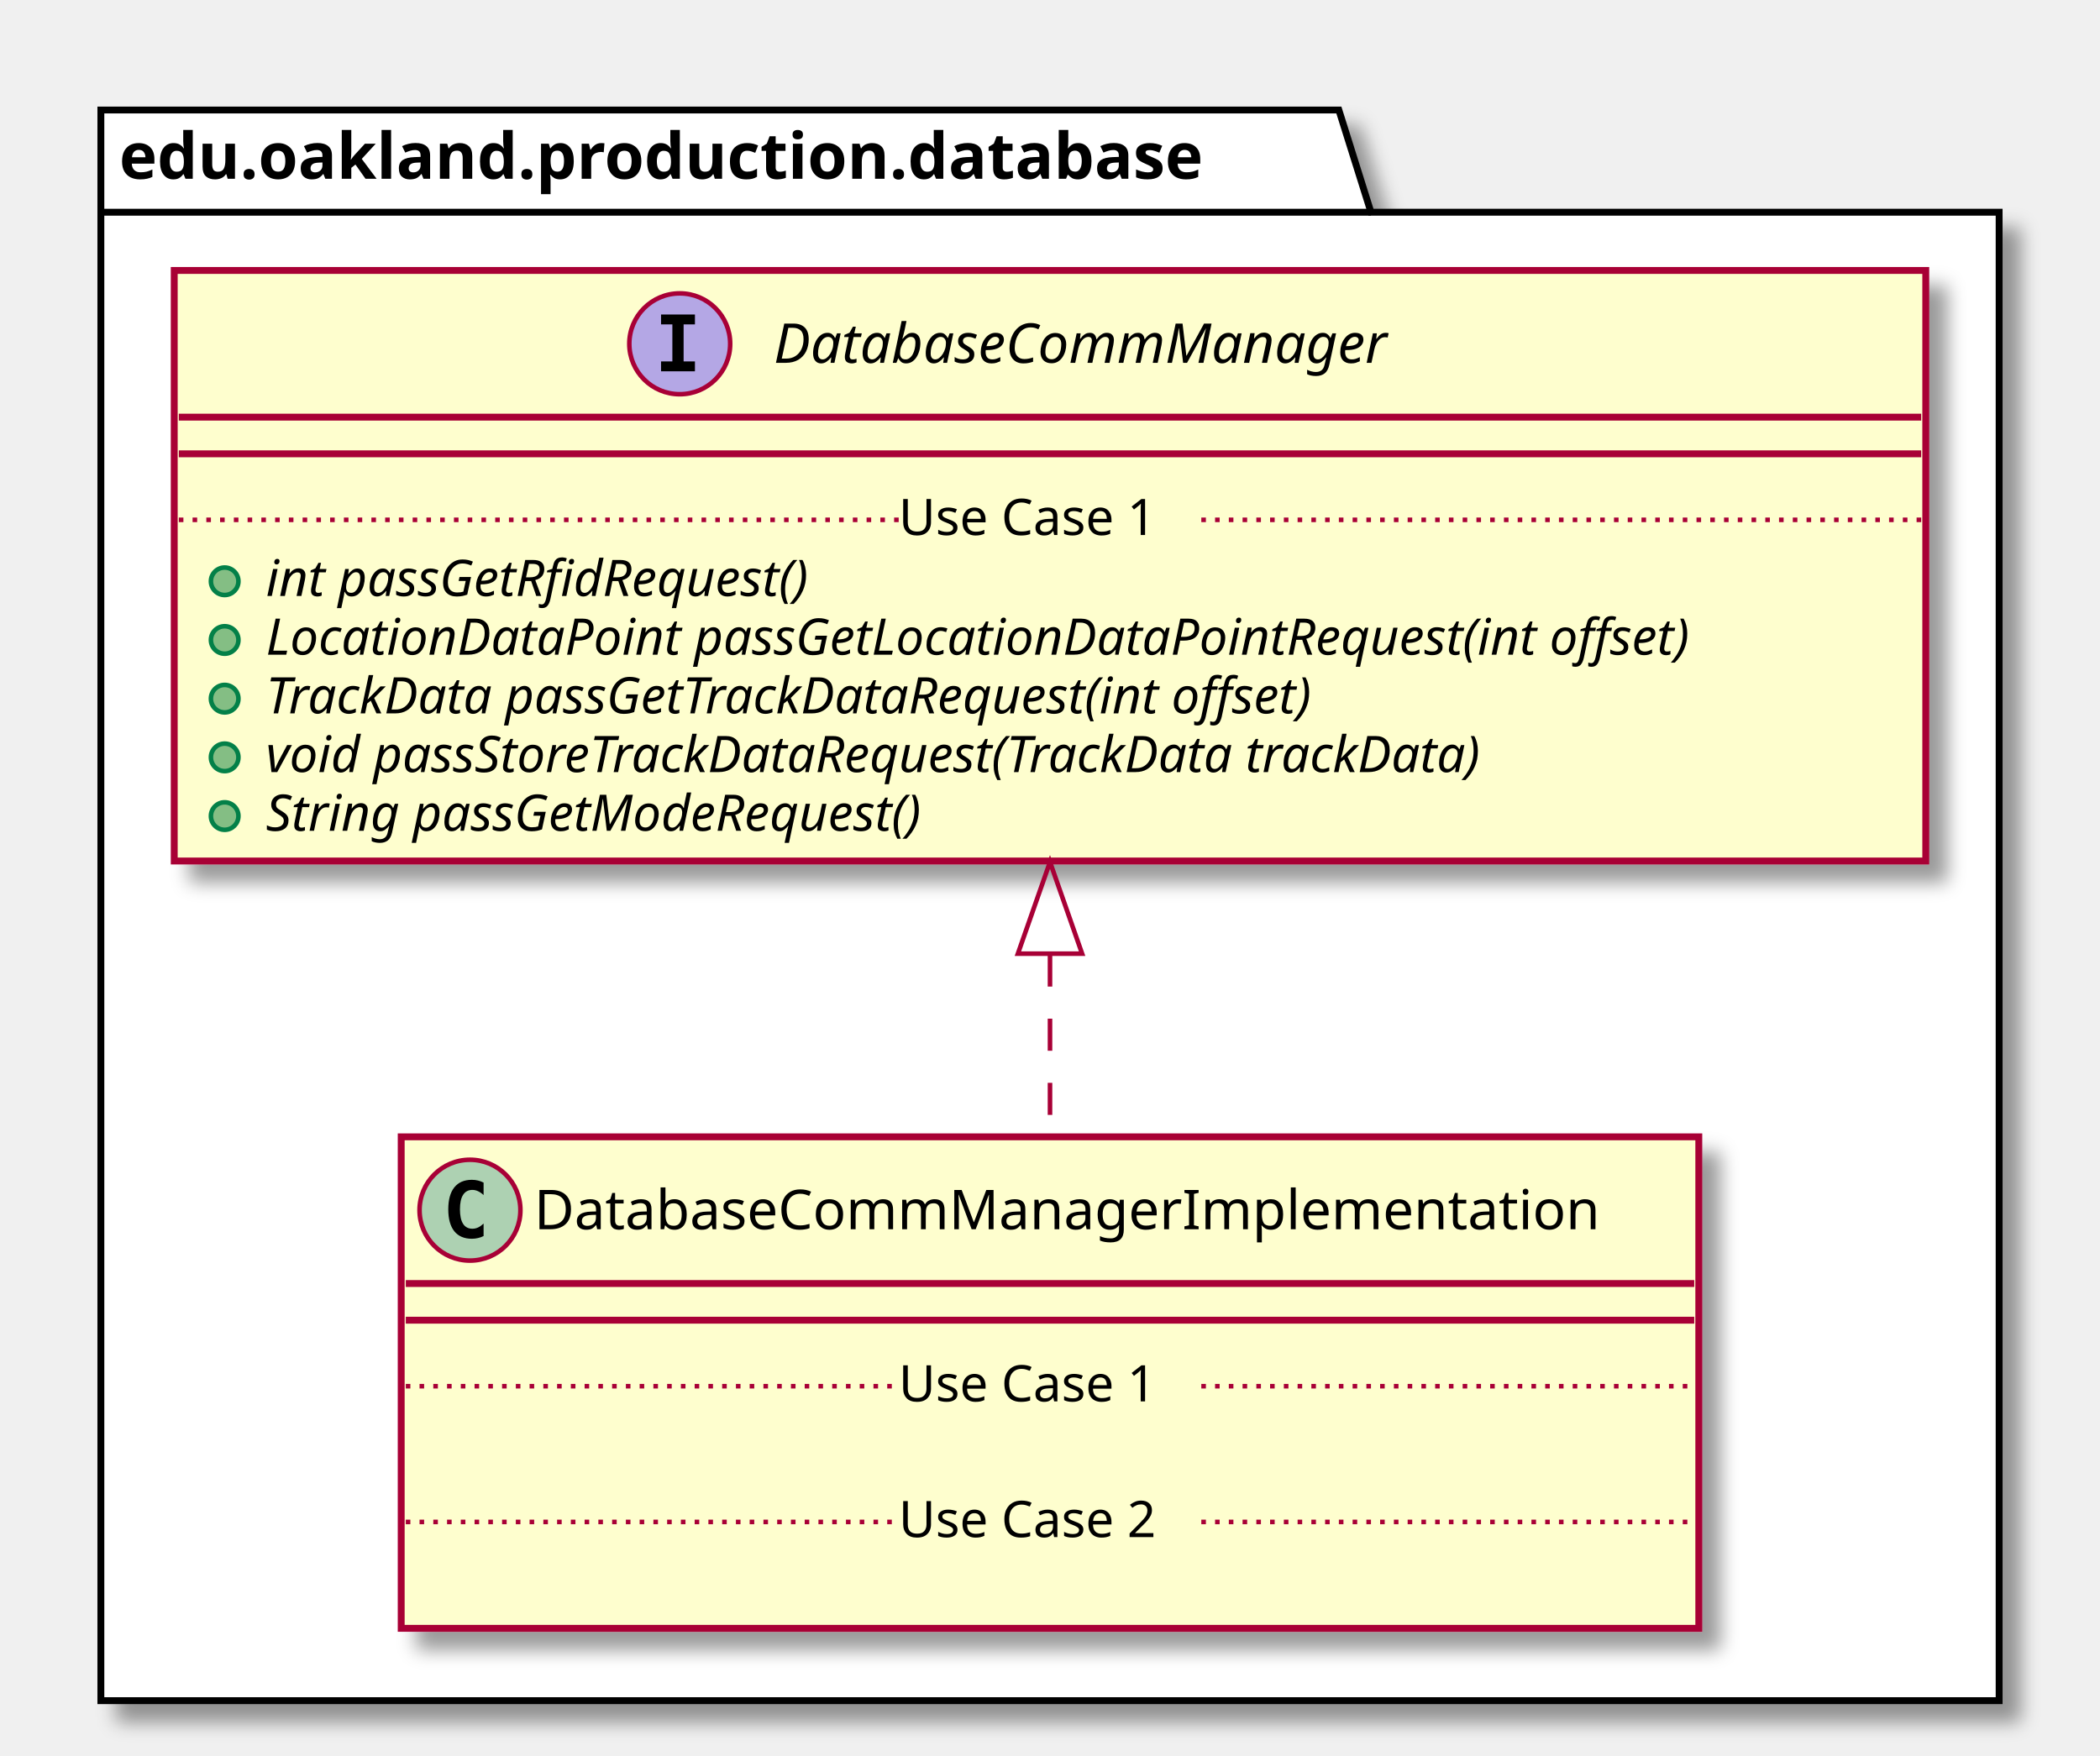
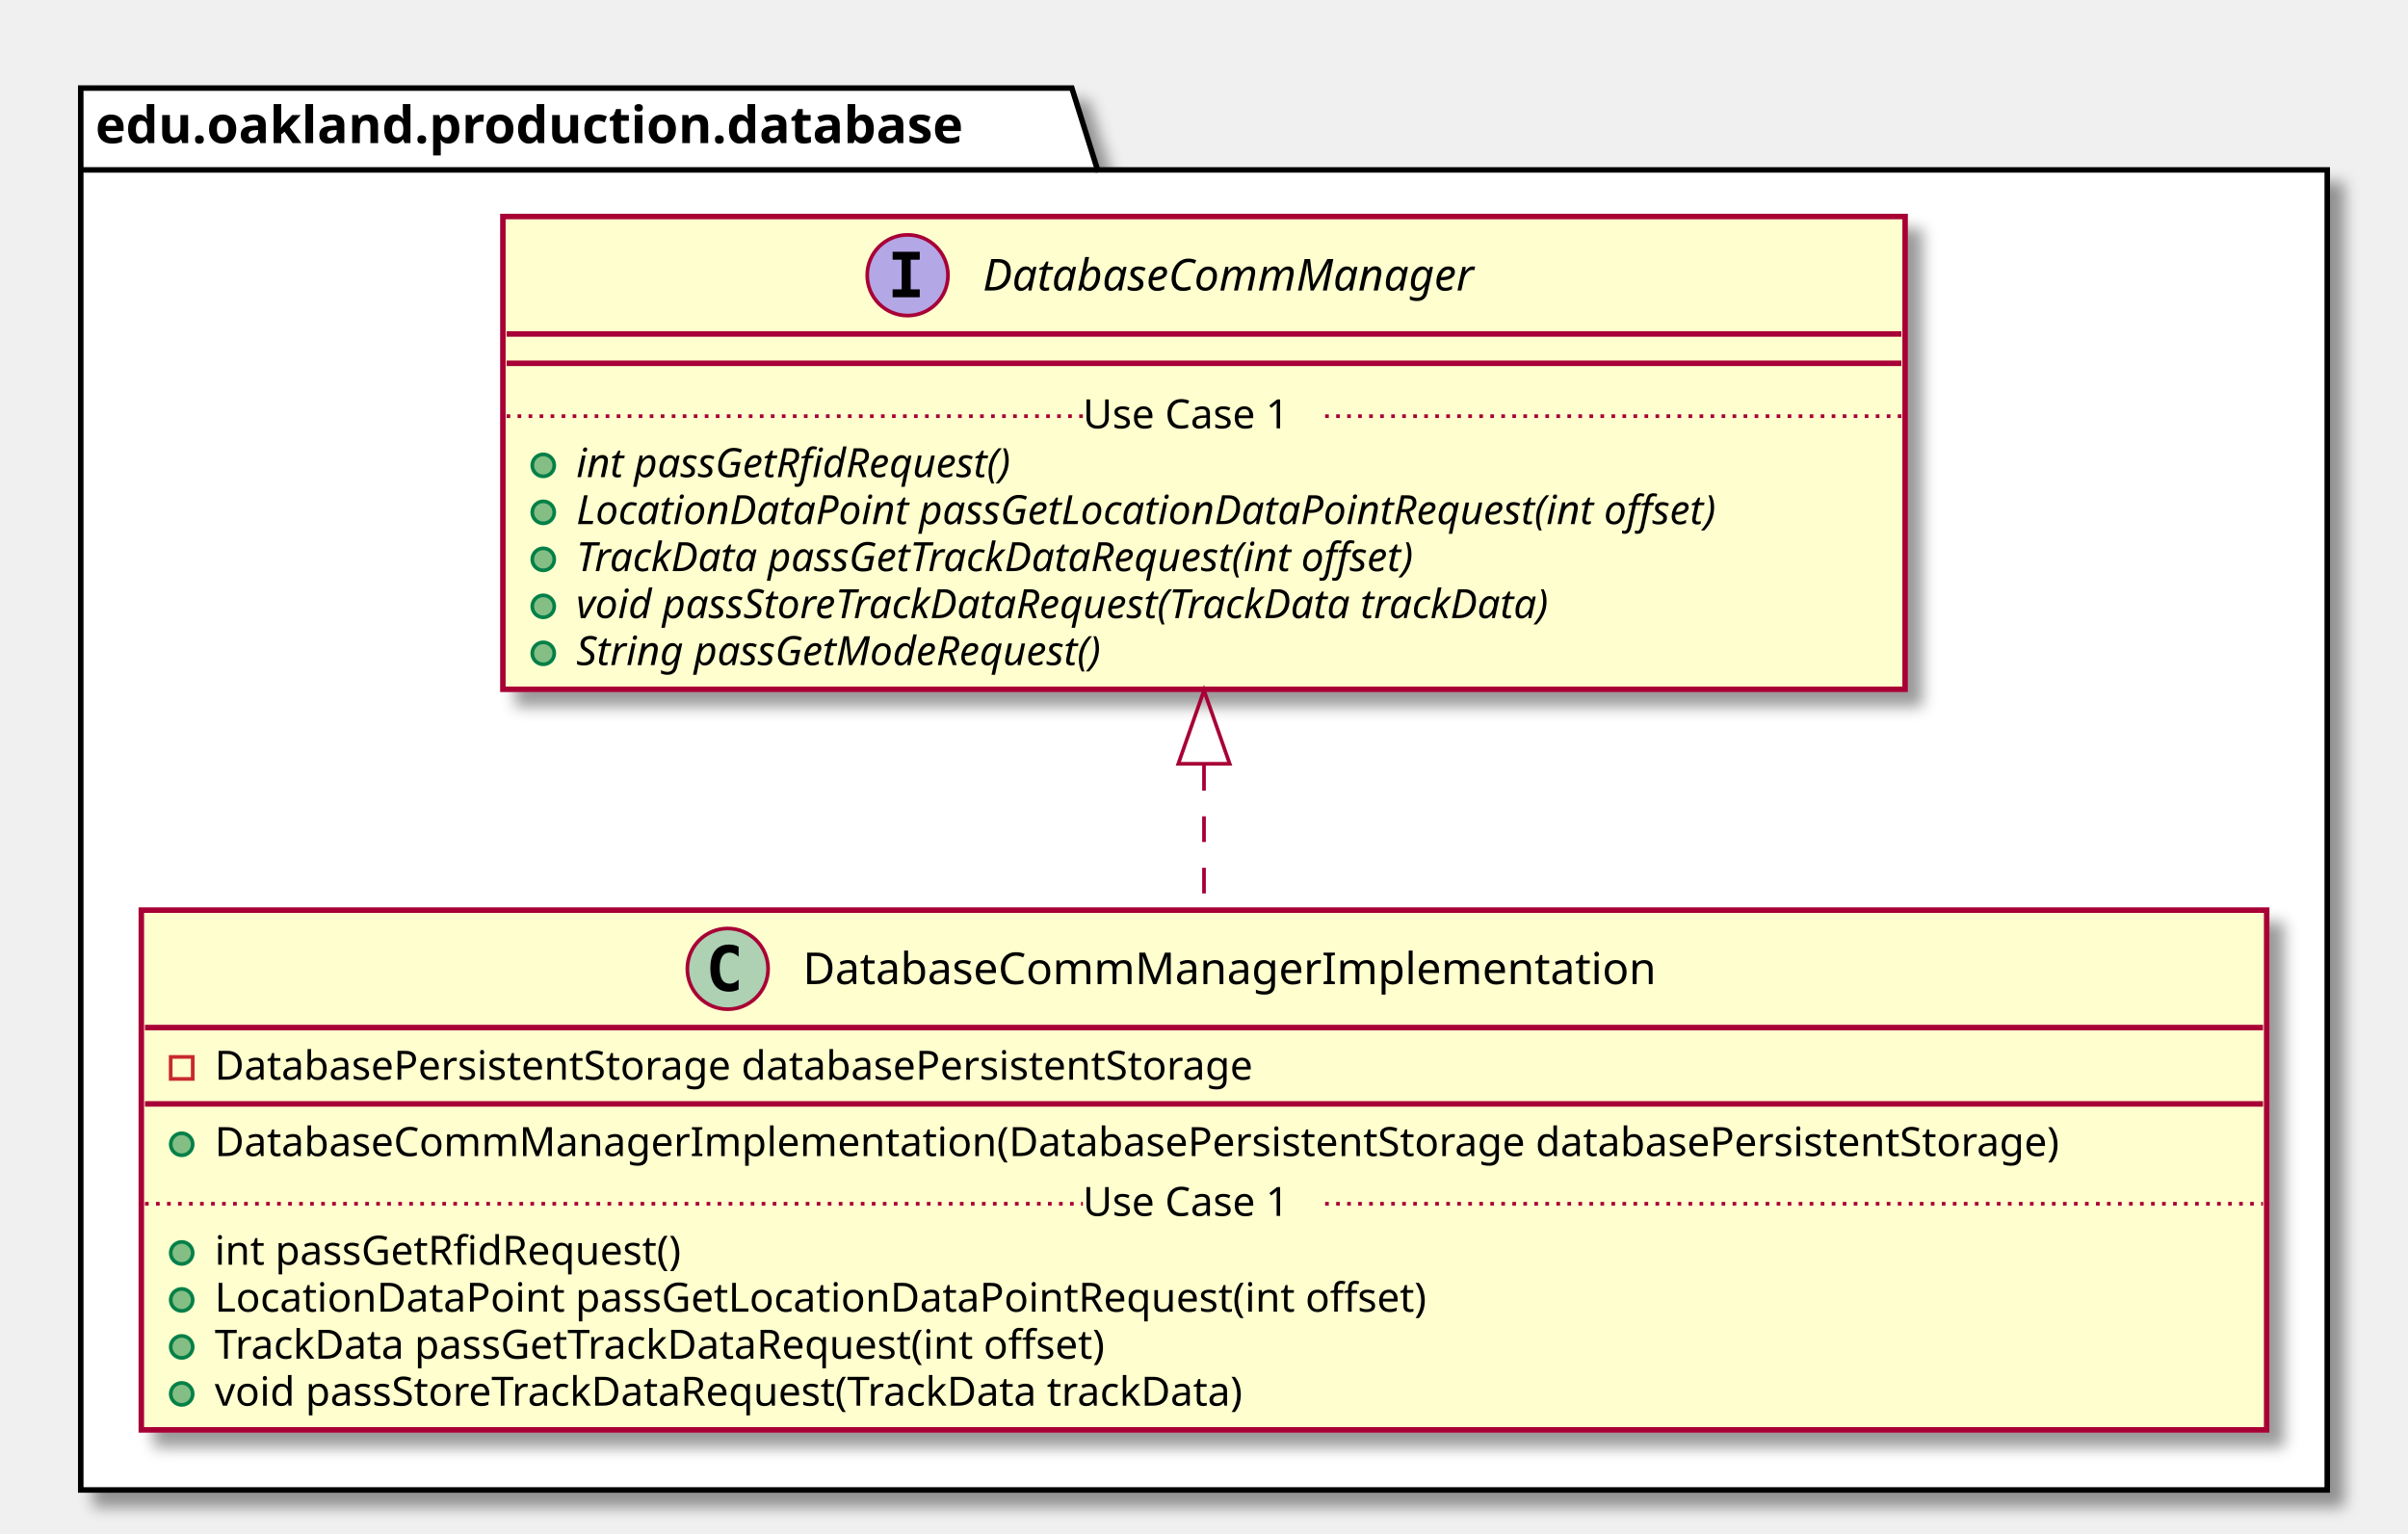
- <svg xmlns="http://www.w3.org/2000/svg" contentScriptType="application/ecmascript" contentStyleType="text/css" height="383px" preserveAspectRatio="none" style="width:458px;height:383px;" version="1.1" viewBox="0 0 458 383" width="458px" zoomAndPan="magnify">
+ <svg xmlns="http://www.w3.org/2000/svg" contentScriptType="application/ecmascript" contentStyleType="text/css" height="418px" preserveAspectRatio="none" style="width:656px;height:418px;" version="1.1" viewBox="0 0 656 418" width="656px" zoomAndPan="magnify">
  <defs>
-     <filter height="300%" id="fyylk3rip1jki" width="300%" x="-1" y="-1">
+     <filter height="300%" id="f8k3wy43xhgi5" width="300%" x="-1" y="-1">
      <feGaussianBlur result="blurOut" stdDeviation="2.0" />
      <feColorMatrix in="blurOut" result="blurOut2" type="matrix" values="0 0 0 0 0 0 0 0 0 0 0 0 0 0 0 0 0 0 .4 0" />
      <feOffset dx="4.0" dy="4.0" in="blurOut2" result="blurOut3" />
      <feBlend in="SourceGraphic" in2="blurOut3" mode="normal" />
    </filter>
  </defs>
  <g>
-     <polygon fill="#FFFFFF" filter="url(#fyylk3rip1jki)" points="22,24,292,24,299,46.297,436,46.297,436,371,22,371,22,24" style="stroke: #000000; stroke-width: 1.5;" />
+     <polygon fill="#FFFFFF" filter="url(#f8k3wy43xhgi5)" points="22,24,292,24,299,46.297,634,46.297,634,406,22,406,22,24" style="stroke: #000000; stroke-width: 1.5;" />
    <line style="stroke: #000000; stroke-width: 1.5;" x1="22" x2="299" y1="46.297" y2="46.297" />
    <text fill="#000000" font-family="sans-serif" font-size="14" font-weight="bold" lengthAdjust="spacingAndGlyphs" textLength="264" x="26" y="38.995">edu.oakland.production.database</text>
-     <rect fill="#FEFECE" filter="url(#fyylk3rip1jki)" height="107.219" id="DatabaseCommManagerImplementation" style="stroke: #A80036; stroke-width: 1.5;" width="283" x="87.5" y="248" />
-     <ellipse cx="102.5" cy="264" fill="#ADD1B2" rx="11" ry="11" style="stroke: #A80036; stroke-width: 1.0;" />
-     <path d="M105.469,269.641 Q104.891,269.938 104.25,270.078 Q103.609,270.234 102.906,270.234 Q100.406,270.234 99.078,268.594 Q97.766,266.938 97.766,263.812 Q97.766,260.688 99.078,259.031 Q100.406,257.375 102.906,257.375 Q103.609,257.375 104.25,257.531 Q104.906,257.688 105.469,257.984 L105.469,260.703 Q104.844,260.125 104.25,259.859 Q103.656,259.578 103.031,259.578 Q101.688,259.578 101,260.656 Q100.312,261.719 100.312,263.812 Q100.312,265.906 101,266.984 Q101.688,268.047 103.031,268.047 Q103.656,268.047 104.25,267.781 Q104.844,267.5 105.469,266.922 L105.469,269.641 Z " />
-     <text fill="#000000" font-family="sans-serif" font-size="12" lengthAdjust="spacingAndGlyphs" textLength="251" x="116.5" y="268.154">DatabaseCommManagerImplementation</text>
-     <line style="stroke: #A80036; stroke-width: 1.5;" x1="88.5" x2="369.5" y1="280" y2="280" />
-     <line style="stroke: #A80036; stroke-width: 1.5;" x1="88.5" x2="369.5" y1="288" y2="288" />
-     <text fill="#000000" font-family="sans-serif" font-size="11" lengthAdjust="spacingAndGlyphs" textLength="0" x="97.5" y="319.015" />
-     <line style="stroke: #A80036; stroke-width: 1.0; stroke-dasharray: 1.0,2.0;" x1="88.5" x2="196" y1="302.402" y2="302.402" />
-     <text fill="#000000" font-family="sans-serif" font-size="11" lengthAdjust="spacingAndGlyphs" textLength="66" x="196" y="305.71">Use Case 1</text>
-     <line style="stroke: #A80036; stroke-width: 1.0; stroke-dasharray: 1.0,2.0;" x1="262" x2="369.5" y1="302.402" y2="302.402" />
-     <text fill="#000000" font-family="sans-serif" font-size="11" lengthAdjust="spacingAndGlyphs" textLength="0" x="97.5" y="348.625" />
-     <line style="stroke: #A80036; stroke-width: 1.0; stroke-dasharray: 1.0,2.0;" x1="88.5" x2="196" y1="332.012" y2="332.012" />
-     <text fill="#000000" font-family="sans-serif" font-size="11" lengthAdjust="spacingAndGlyphs" textLength="66" x="196" y="335.32">Use Case 2</text>
-     <line style="stroke: #A80036; stroke-width: 1.0; stroke-dasharray: 1.0,2.0;" x1="262" x2="369.5" y1="332.012" y2="332.012" />
-     <rect fill="#FEFECE" filter="url(#fyylk3rip1jki)" height="128.828" id="DatabaseCommManager" style="stroke: #A80036; stroke-width: 1.5;" width="382" x="38" y="59" />
-     <ellipse cx="148.25" cy="75" fill="#B4A7E5" rx="11" ry="11" style="stroke: #A80036; stroke-width: 1.0;" />
-     <path d="M144.172,70.766 L144.172,68.609 L151.562,68.609 L151.562,70.766 L149.094,70.766 L149.094,78.844 L151.562,78.844 L151.562,81 L144.172,81 L144.172,78.844 L146.641,78.844 L146.641,70.766 L144.172,70.766 Z " />
-     <text fill="#000000" font-family="sans-serif" font-size="12" font-style="italic" lengthAdjust="spacingAndGlyphs" textLength="153" x="168.75" y="79.154">DatabaseCommManager</text>
-     <line style="stroke: #A80036; stroke-width: 1.5;" x1="39" x2="419" y1="91" y2="91" />
-     <line style="stroke: #A80036; stroke-width: 1.5;" x1="39" x2="419" y1="99" y2="99" />
-     <ellipse cx="49" cy="126.805" fill="#84BE84" rx="3" ry="3" style="stroke: #038048; stroke-width: 1.0;" />
-     <text fill="#000000" font-family="sans-serif" font-size="11" font-style="italic" lengthAdjust="spacingAndGlyphs" textLength="140" x="58" y="130.015">int passGetRfidRequest()</text>
-     <ellipse cx="49" cy="139.609" fill="#84BE84" rx="3" ry="3" style="stroke: #038048; stroke-width: 1.0;" />
-     <text fill="#000000" font-family="sans-serif" font-size="11" font-style="italic" lengthAdjust="spacingAndGlyphs" textLength="356" x="58" y="142.82">LocationDataPoint passGetLocationDataPointRequest(int offset)</text>
-     <ellipse cx="49" cy="152.414" fill="#84BE84" rx="3" ry="3" style="stroke: #038048; stroke-width: 1.0;" />
-     <text fill="#000000" font-family="sans-serif" font-size="11" font-style="italic" lengthAdjust="spacingAndGlyphs" textLength="268" x="58" y="155.625">TrackData passGetTrackDataRequest(int offset)</text>
-     <ellipse cx="49" cy="165.219" fill="#84BE84" rx="3" ry="3" style="stroke: #038048; stroke-width: 1.0;" />
-     <text fill="#000000" font-family="sans-serif" font-size="11" font-style="italic" lengthAdjust="spacingAndGlyphs" textLength="310" x="58" y="168.429">void passStoreTrackDataRequest(TrackData trackData)</text>
-     <ellipse cx="49" cy="178.023" fill="#84BE84" rx="3" ry="3" style="stroke: #038048; stroke-width: 1.0;" />
-     <text fill="#000000" font-family="sans-serif" font-size="11" font-style="italic" lengthAdjust="spacingAndGlyphs" textLength="167" x="58" y="181.234">String passGetModeRequest()</text>
-     <line style="stroke: #A80036; stroke-width: 1.0; stroke-dasharray: 1.0,2.0;" x1="39" x2="196" y1="113.402" y2="113.402" />
-     <text fill="#000000" font-family="sans-serif" font-size="11" lengthAdjust="spacingAndGlyphs" textLength="66" x="196" y="116.71">Use Case 1</text>
-     <line style="stroke: #A80036; stroke-width: 1.0; stroke-dasharray: 1.0,2.0;" x1="262" x2="419" y1="113.402" y2="113.402" />
-     <path d="M229,208.22 C229,221.69 229,235.3 229,247.77 " fill="none" id="DatabaseCommManager&lt;-DatabaseCommManagerImplementation" style="stroke: #A80036; stroke-width: 1.0; stroke-dasharray: 7.0,7.0;" />
-     <polygon fill="none" points="222,208.04,229,188.04,236,208.04,222,208.04" style="stroke: #A80036; stroke-width: 1.0;" />
+     <rect fill="#FEFECE" filter="url(#f8k3wy43xhgi5)" height="141.633" id="DatabaseCommManagerImplementation" style="stroke: #A80036; stroke-width: 1.5;" width="579" x="38.5" y="248" />
+     <ellipse cx="198.25" cy="264" fill="#ADD1B2" rx="11" ry="11" style="stroke: #A80036; stroke-width: 1.0;" />
+     <path d="M201.219,269.641 Q200.641,269.938 200,270.078 Q199.359,270.234 198.656,270.234 Q196.156,270.234 194.828,268.594 Q193.516,266.938 193.516,263.812 Q193.516,260.688 194.828,259.031 Q196.156,257.375 198.656,257.375 Q199.359,257.375 200,257.531 Q200.656,257.688 201.219,257.984 L201.219,260.703 Q200.594,260.125 200,259.859 Q199.406,259.578 198.781,259.578 Q197.438,259.578 196.75,260.656 Q196.062,261.719 196.062,263.812 Q196.062,265.906 196.75,266.984 Q197.438,268.047 198.781,268.047 Q199.406,268.047 200,267.781 Q200.594,267.5 201.219,266.922 L201.219,269.641 Z " />
+     <text fill="#000000" font-family="sans-serif" font-size="12" lengthAdjust="spacingAndGlyphs" textLength="251" x="218.75" y="268.154">DatabaseCommManagerImplementation</text>
+     <line style="stroke: #A80036; stroke-width: 1.5;" x1="39.5" x2="616.5" y1="280" y2="280" />
+     <rect fill="none" height="6" style="stroke: #C82930; stroke-width: 1.0;" width="6" x="46.5" y="288" />
+     <text fill="#000000" font-family="sans-serif" font-size="11" lengthAdjust="spacingAndGlyphs" textLength="317" x="58.5" y="294.21">DatabasePersistentStorage databasePersistentStorage</text>
+     <line style="stroke: #A80036; stroke-width: 1.5;" x1="39.5" x2="616.5" y1="300.805" y2="300.805" />
+     <ellipse cx="49.5" cy="311.805" fill="#84BE84" rx="3" ry="3" style="stroke: #038048; stroke-width: 1.0;" />
+     <text fill="#000000" font-family="sans-serif" font-size="11" lengthAdjust="spacingAndGlyphs" textLength="553" x="58.5" y="315.015">DatabaseCommManagerImplementation(DatabasePersistentStorage databasePersistentStorage)</text>
+     <ellipse cx="49.5" cy="341.414" fill="#84BE84" rx="3" ry="3" style="stroke: #038048; stroke-width: 1.0;" />
+     <text fill="#000000" font-family="sans-serif" font-size="11" lengthAdjust="spacingAndGlyphs" textLength="141" x="58.5" y="344.625">int passGetRfidRequest()</text>
+     <ellipse cx="49.5" cy="354.219" fill="#84BE84" rx="3" ry="3" style="stroke: #038048; stroke-width: 1.0;" />
+     <text fill="#000000" font-family="sans-serif" font-size="11" lengthAdjust="spacingAndGlyphs" textLength="359" x="58.5" y="357.429">LocationDataPoint passGetLocationDataPointRequest(int offset)</text>
+     <ellipse cx="49.5" cy="367.023" fill="#84BE84" rx="3" ry="3" style="stroke: #038048; stroke-width: 1.0;" />
+     <text fill="#000000" font-family="sans-serif" font-size="11" lengthAdjust="spacingAndGlyphs" textLength="271" x="58.5" y="370.234">TrackData passGetTrackDataRequest(int offset)</text>
+     <ellipse cx="49.5" cy="379.828" fill="#84BE84" rx="3" ry="3" style="stroke: #038048; stroke-width: 1.0;" />
+     <text fill="#000000" font-family="sans-serif" font-size="11" lengthAdjust="spacingAndGlyphs" textLength="312" x="58.5" y="383.039">void passStoreTrackDataRequest(TrackData trackData)</text>
+     <line style="stroke: #A80036; stroke-width: 1.0; stroke-dasharray: 1.0,2.0;" x1="39.5" x2="295" y1="328.012" y2="328.012" />
+     <text fill="#000000" font-family="sans-serif" font-size="11" lengthAdjust="spacingAndGlyphs" textLength="66" x="295" y="331.32">Use Case 1</text>
+     <line style="stroke: #A80036; stroke-width: 1.0; stroke-dasharray: 1.0,2.0;" x1="361" x2="616.5" y1="328.012" y2="328.012" />
+     <rect fill="#FEFECE" filter="url(#f8k3wy43xhgi5)" height="128.828" id="DatabaseCommManager" style="stroke: #A80036; stroke-width: 1.5;" width="382" x="137" y="59" />
+     <ellipse cx="247.25" cy="75" fill="#B4A7E5" rx="11" ry="11" style="stroke: #A80036; stroke-width: 1.0;" />
+     <path d="M243.172,70.766 L243.172,68.609 L250.562,68.609 L250.562,70.766 L248.094,70.766 L248.094,78.844 L250.562,78.844 L250.562,81 L243.172,81 L243.172,78.844 L245.641,78.844 L245.641,70.766 L243.172,70.766 Z " />
+     <text fill="#000000" font-family="sans-serif" font-size="12" font-style="italic" lengthAdjust="spacingAndGlyphs" textLength="153" x="267.75" y="79.154">DatabaseCommManager</text>
+     <line style="stroke: #A80036; stroke-width: 1.5;" x1="138" x2="518" y1="91" y2="91" />
+     <line style="stroke: #A80036; stroke-width: 1.5;" x1="138" x2="518" y1="99" y2="99" />
+     <ellipse cx="148" cy="126.805" fill="#84BE84" rx="3" ry="3" style="stroke: #038048; stroke-width: 1.0;" />
+     <text fill="#000000" font-family="sans-serif" font-size="11" font-style="italic" lengthAdjust="spacingAndGlyphs" textLength="140" x="157" y="130.015">int passGetRfidRequest()</text>
+     <ellipse cx="148" cy="139.609" fill="#84BE84" rx="3" ry="3" style="stroke: #038048; stroke-width: 1.0;" />
+     <text fill="#000000" font-family="sans-serif" font-size="11" font-style="italic" lengthAdjust="spacingAndGlyphs" textLength="356" x="157" y="142.82">LocationDataPoint passGetLocationDataPointRequest(int offset)</text>
+     <ellipse cx="148" cy="152.414" fill="#84BE84" rx="3" ry="3" style="stroke: #038048; stroke-width: 1.0;" />
+     <text fill="#000000" font-family="sans-serif" font-size="11" font-style="italic" lengthAdjust="spacingAndGlyphs" textLength="268" x="157" y="155.625">TrackData passGetTrackDataRequest(int offset)</text>
+     <ellipse cx="148" cy="165.219" fill="#84BE84" rx="3" ry="3" style="stroke: #038048; stroke-width: 1.0;" />
+     <text fill="#000000" font-family="sans-serif" font-size="11" font-style="italic" lengthAdjust="spacingAndGlyphs" textLength="310" x="157" y="168.429">void passStoreTrackDataRequest(TrackData trackData)</text>
+     <ellipse cx="148" cy="178.023" fill="#84BE84" rx="3" ry="3" style="stroke: #038048; stroke-width: 1.0;" />
+     <text fill="#000000" font-family="sans-serif" font-size="11" font-style="italic" lengthAdjust="spacingAndGlyphs" textLength="167" x="157" y="181.234">String passGetModeRequest()</text>
+     <line style="stroke: #A80036; stroke-width: 1.0; stroke-dasharray: 1.0,2.0;" x1="138" x2="295" y1="113.402" y2="113.402" />
+     <text fill="#000000" font-family="sans-serif" font-size="11" lengthAdjust="spacingAndGlyphs" textLength="66" x="295" y="116.71">Use Case 1</text>
+     <line style="stroke: #A80036; stroke-width: 1.0; stroke-dasharray: 1.0,2.0;" x1="361" x2="518" y1="113.402" y2="113.402" />
+     <path d="M328,208.45 C328,221.64 328,235.16 328,247.99 " fill="none" id="DatabaseCommManager&lt;-DatabaseCommManagerImplementation" style="stroke: #A80036; stroke-width: 1.0; stroke-dasharray: 7.0,7.0;" />
+     <polygon fill="none" points="321,208.13,328,188.13,335,208.13,321,208.13" style="stroke: #A80036; stroke-width: 1.0;" />
  </g>
</svg>
